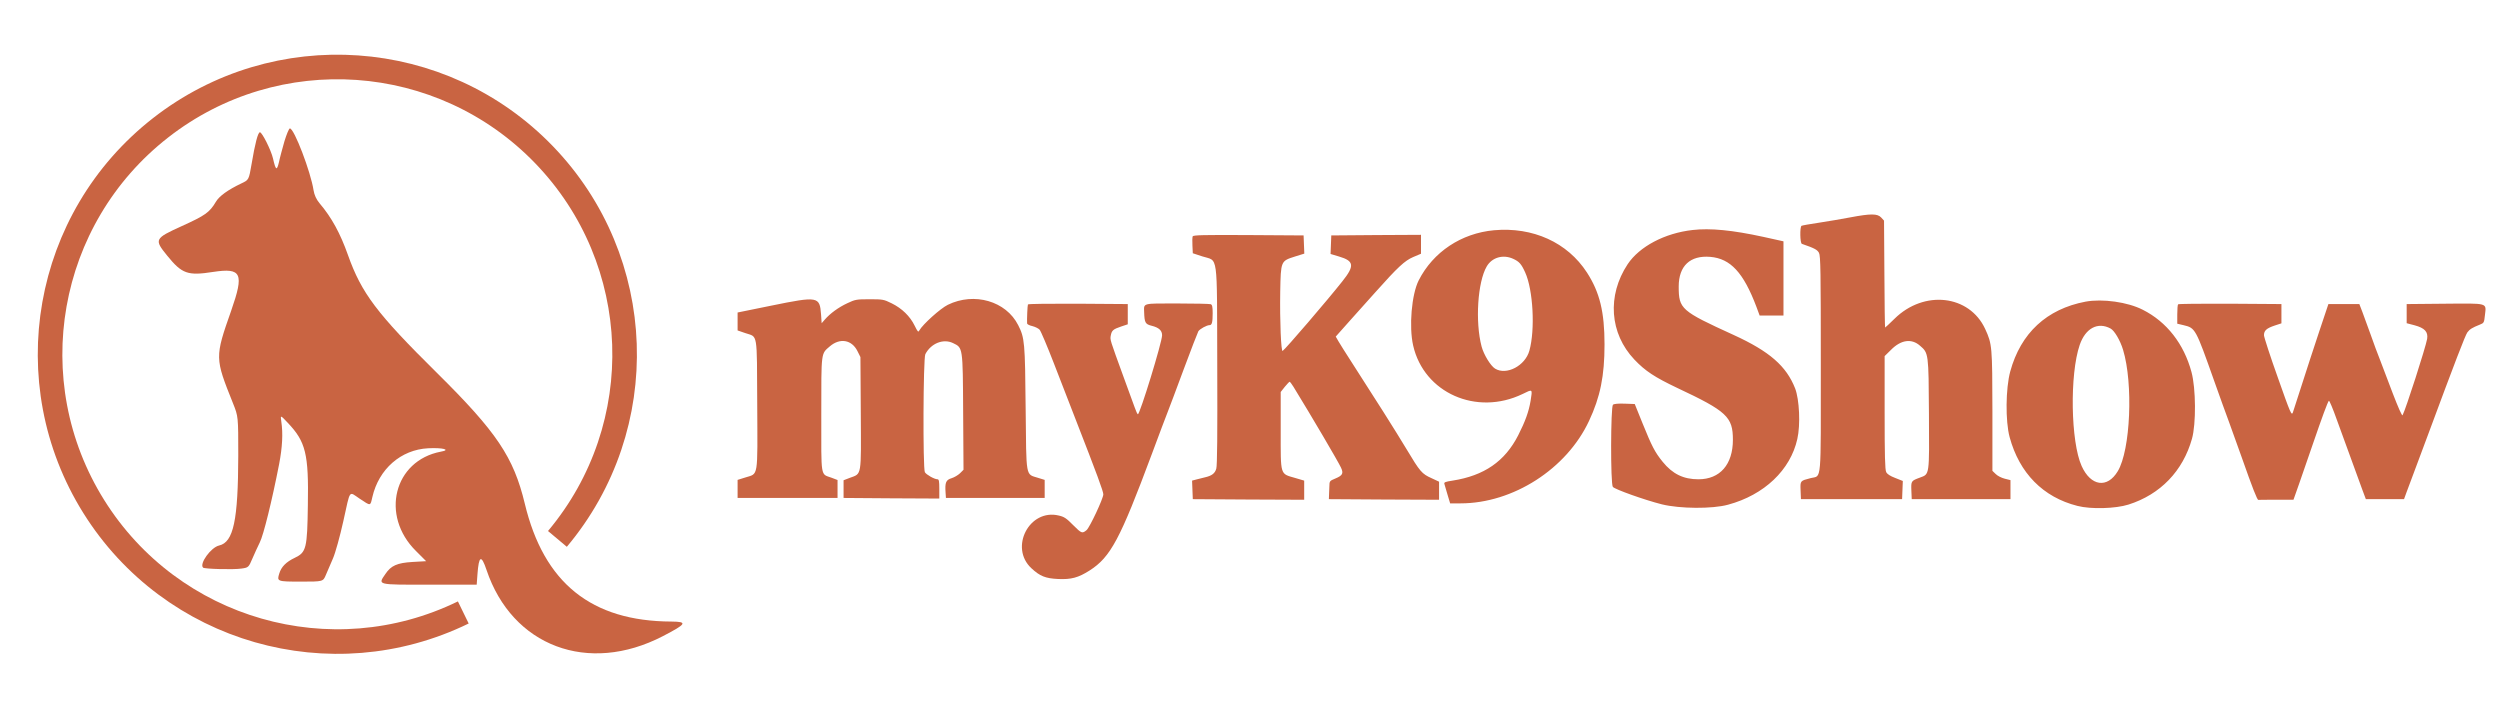
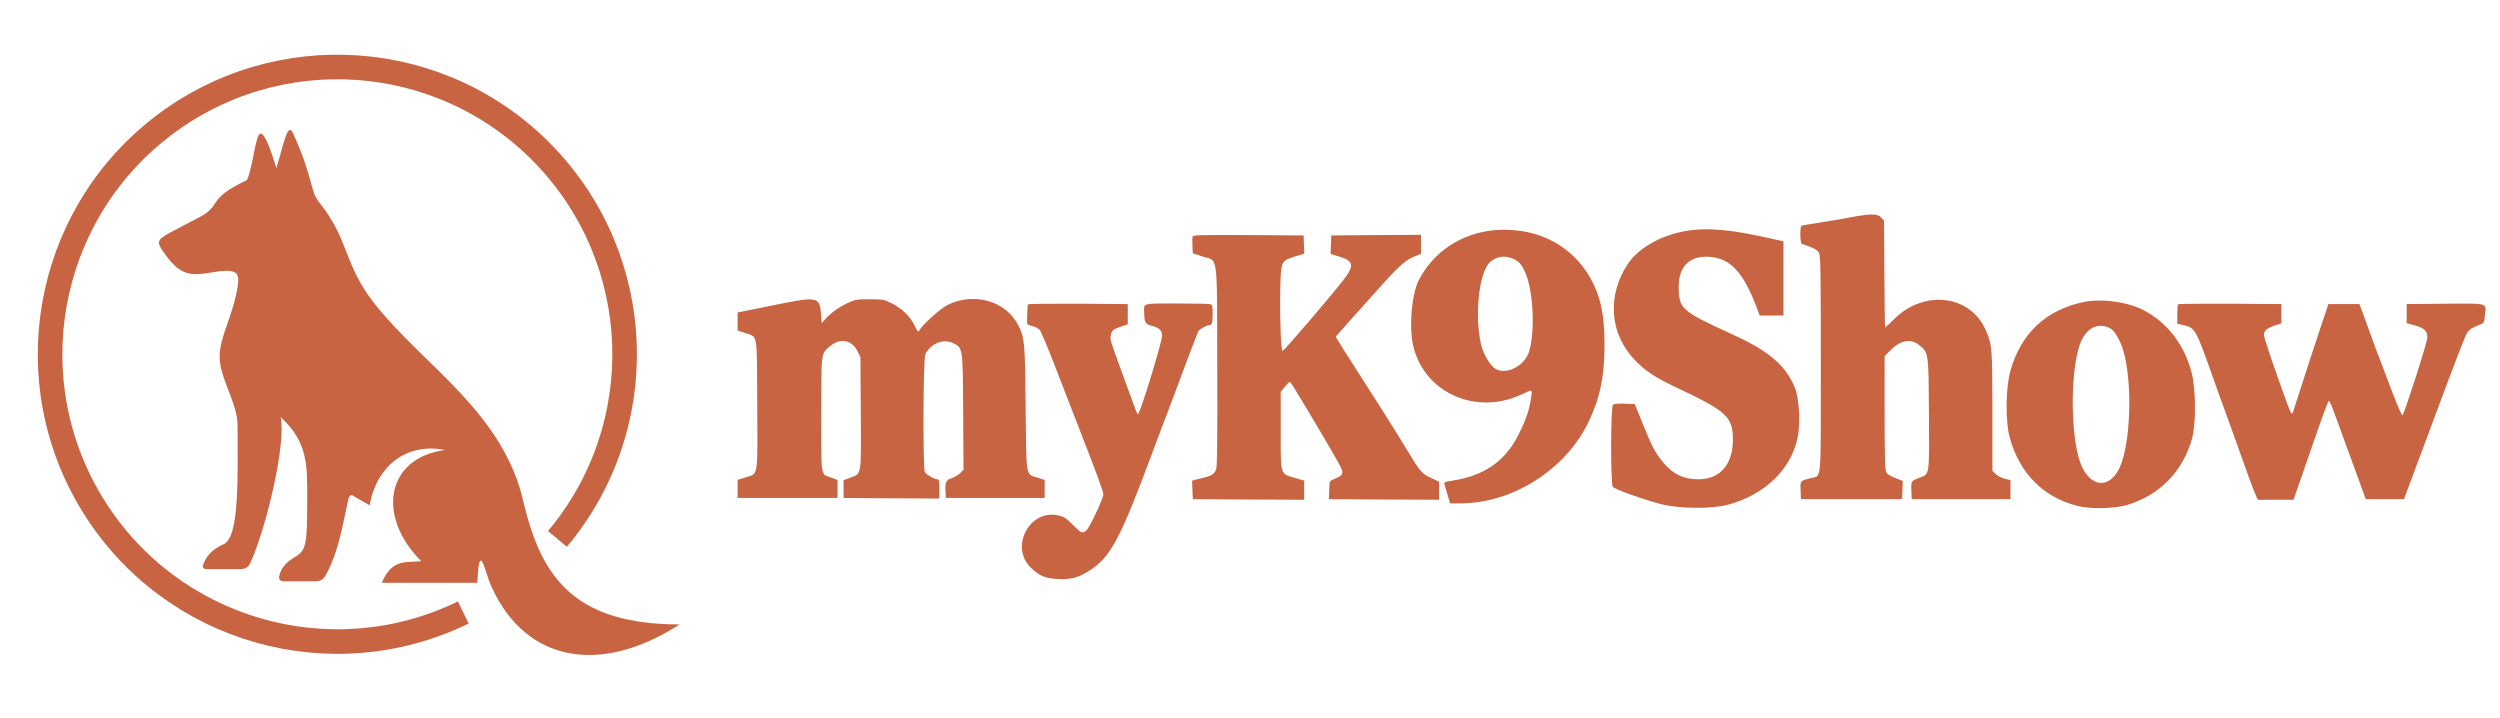
<svg xmlns="http://www.w3.org/2000/svg" width="2076" height="596" viewBox="48 42 2076 596">
-   <g transform="translate(48 42) scale(1.164062)">
-     <g transform="translate(16 36.82192) scale(1.09589)">
-       <g transform="translate(0,400) scale(0.1,-0.1)" fill="#c96442" stroke="none">
-         <path d="M 3482.503 827.987 A 1870 1870 0 1 1 2869.754 349.255" fill="none" stroke="#c96442" stroke-width="160" stroke-linecap="butt" />
-         <path d="M1706 3418 c-13 -46 -30 -107 -36 -137 -14 -59 -21 -55 -39 24 -13 55 -71 170 -85 170 -13 0 -32 -74 -54 -205 -18 -105 -18 -105 -67 -128 -86 -41 -144 -82 -166 -120 -41 -69 -70 -89 -220 -157 -180 -82 -183 -87 -96 -194 96 -118 133 -131 299 -105 185 28 202 -9 117 -252 -107 -305 -107 -307 12 -604 34 -85 34 -85 34 -340 -1 -421 -31 -564 -125 -585 -53 -12 -130 -119 -104 -144 9 -9 201 -14 250 -6 44 6 47 8 70 63 13 31 36 80 49 107 24 47 79 269 126 510 21 110 26 199 14 278 -6 42 -6 42 42 -9 117 -123 137 -202 131 -536 -4 -282 -10 -307 -85 -343 -57 -27 -88 -59 -101 -102 -16 -52 -15 -53 142 -53 143 0 143 0 161 43 10 23 31 71 46 107 16 36 46 145 68 244 47 212 34 194 106 146 74 -49 69 -50 83 11 42 182 186 308 363 317 96 5 151 -10 83 -22 -306 -58 -396 -416 -162 -647 l66 -66 -88 -5 c-101 -6 -141 -24 -177 -78 -50 -73 -60 -70 286 -70 l308 0 5 68 c9 122 25 129 59 28 167 -497 662 -683 1148 -431 154 80 163 94 56 95 -522 2 -831 251 -955 768 -73 303 -183 466 -572 851 -391 386 -491 519 -579 767 -50 141 -106 244 -185 337 -21 25 -34 54 -39 85 -18 118 -126 402 -154 402 -6 0 -21 -37 -35 -82z" />
-       </g>
-     </g>
+   <g transform="translate(48 42) scale(5.96)">
+     <path d="M 77.665 75.086 A 40.026 40.026 0 1 0 64.55 85.333" fill="none" stroke="#c96442" stroke-width="3.425" />
+     <path fill="#c96442" d="M 40.4 18.1  C 39.8 18.1 39.1 21.7 38.5 23.4  C 37.9 21.5 37 18.6 36.3 18.6  C 35.6 18.6 35.2 23.5 34.4 25.1  C 28.8 27.7 30.9 28.6 27.9 30.2  L 23.7 32.4  C 21.9 33.4 21.8 33.7 22.7 35  C 24.9 38.2 26.2 38.5 29.2 38  C 32.8 37.4 33.5 37.7 33.1 40  C 32.4 44.2 30.6 46.9 30.6 49.7  C 30.6 52.7 33.1 56.2 33.1 59.2  C 33.1 66.4 33.4 74.7 31.2 75.8  C 29.8 76.4 28.7 77.4 28.3 78.7  Q 28.1 79.3 28.9 79.3  L 33.5 79.3  Q 34.5 79.3 34.9 78.4  C 37.1 73.5 39.9 61.8 39.1 58.1 C 43 61.7 42.8 65 42.8 69.7  C 42.8 75.7 42.7 76.7 41.1 77.6  Q 39.2 78.7 38.9 80.3  Q 38.8 81 39.6 81  L 43.9 81  Q 45 81 45.4 80.1  C 47.2 76.9 47.8 72.8 48.5 69.7  Q 48.7 68.6 49.4 69.2  L 51.5 70.4 C 52.4 65.1 56.5 61.6 62 62.7  C 53.8 63.8 52.4 71.9 58.7 78.2  L 56.8 78.3  C 54.9 78.4 53.9 79.5 53.2 81.2  L 66.5 81.2  C 66.6 80.3 66.6 78.1 67 78.1  C 67.4 78.1 67.8 80.4 68.6 82  C 73.3 92.1 83.5 94.2 94.7 87  C 80.3 87 75.5 80.7 73 70.2  C 70.2 57.4 59 51 52.1 42.2  C 47.8 36.7 48.7 33.4 44.4 28.1  C 43.2 26.6 43.6 24.6 40.8 18.5  Q 40.6 18.1 40.4 18.1 Z" />
  </g>
  <g transform="translate(0 724) scale(.1 -.1)" fill="#c96442">
    <path d="M15845 5015 c-66 -13 -182 -32 -258 -44 -75 -11 -142 -23 -147 -26 -15 -9 -13 -145 3 -150 107 -37 128 -49 142 -75 13 -25 15 -152 15 -923 0 -1012 8 -924 -83 -947 -89 -23 -88 -21 -85 -102 l3 -73 420 0 420 0 3 76 3 75 -63 25 c-42 16 -67 32 -75 49 -10 19 -13 138 -13 494 l0 469 53 52 c83 84 171 96 241 34 71 -61 71 -62 74 -566 3 -517 6 -499 -75 -529 -73 -27 -74 -28 -71 -108 l3 -71 410 0 410 0 0 79 0 79 -48 12 c-27 7 -61 24 -75 39 l-27 26 0 493 c-1 540 -2 559 -60 685 -131 284 -508 327 -753 85 -41 -40 -76 -73 -78 -73 -2 0 -5 200 -6 444 l-3 444 -24 26 c-31 33 -86 33 -256 1z  M12886 4908 c-271 -25 -505 -180 -625 -416 -59 -116 -82 -385 -46 -542 90 -393 526 -586 908 -402 86 42 83 45 67 -57 -15 -89 -44 -170 -103 -286 -111 -217 -283 -335 -545 -376 -60 -9 -72 -14 -68 -27 3 -10 15 -50 26 -89 l22 -73 86 0 c436 0 881 286 1067 684 94 200 129 375 129 636 0 270 -40 433 -146 597 -162 250 -449 380 -772 351z m159 -237 c50 -23 68 -42 100 -113 66 -144 84 -475 35 -650 -35 -126 -191 -207 -285 -149 -37 23 -94 116 -112 184 -54 205 -33 536 43 665 44 75 136 101 219 63z  M14535 4910 c-231 -26 -441 -137 -539 -284 -172 -260 -150 -575 56 -792 90 -95 170 -147 355 -235 413 -194 463 -241 463 -431 0 -205 -107 -328 -286 -328 -125 0 -215 44 -297 145 -65 80 -90 129 -167 319 l-65 161 -83 3 c-53 2 -89 -1 -98 -9 -19 -16 -21 -656 -1 -682 15 -20 264 -109 407 -145 149 -37 420 -39 550 -3 300 81 518 288 575 546 27 118 17 327 -18 419 -73 186 -212 308 -512 445 -436 199 -455 215 -455 402 0 171 95 260 262 246 168 -14 276 -131 383 -414 l27 -73 99 0 99 0 0 308 0 308 -167 37 c-257 56 -442 74 -588 57z  M10384 4857 c-3 -8 -4 -42 -2 -77 l3 -63 79 -26 c134 -44 121 53 124 -904 2 -572 0 -833 -8 -859 -11 -39 -37 -59 -95 -72 -16 -4 -47 -12 -68 -17 l-38 -10 3 -77 3 -77 463 -3 462 -2 0 80 0 79 -75 22 c-127 37 -120 15 -120 392 l0 322 34 43 c19 23 37 42 40 42 3 0 18 -19 32 -42 157 -256 369 -617 394 -670 23 -48 15 -66 -45 -91 -50 -21 -50 -21 -51 -69 -1 -26 -2 -60 -3 -75 l-1 -28 458 -3 457 -2 0 75 0 75 -62 29 c-81 36 -96 54 -208 241 -87 145 -273 439 -461 730 -45 69 -91 143 -104 165 l-23 40 121 136 c67 75 160 178 206 230 190 213 246 264 315 294 l66 28 0 79 0 78 -372 -2 -373 -3 -3 -77 -3 -77 70 -21 c126 -37 131 -77 28 -206 -119 -151 -474 -565 -496 -578 -13 -9 -24 246 -20 491 5 257 4 255 123 293 l77 24 -3 76 -3 75 -458 3 c-379 2 -458 0 -463 -11z  M6885 4282 l-280 -57 0 -75 0 -74 64 -22 c105 -36 96 20 99 -593 3 -620 11 -571 -99 -606 l-64 -20 0 -75 0 -75 415 0 415 0 0 75 0 74 -50 19 c-93 34 -85 -12 -85 524 0 529 -3 503 71 567 84 72 182 55 229 -39 l25 -50 3 -466 c3 -533 9 -500 -91 -537 l-52 -20 0 -73 0 -74 398 -3 397 -2 0 80 c0 65 -3 80 -15 80 -26 0 -94 39 -105 59 -17 33 -14 945 4 980 47 90 149 131 230 92 82 -40 81 -28 84 -574 l3 -478 -29 -29 c-16 -15 -47 -34 -70 -41 -47 -14 -56 -36 -50 -119 l3 -45 410 0 410 0 0 75 0 75 -55 17 c-105 33 -97 -8 -103 575 -5 551 -8 587 -62 693 -101 200 -365 276 -584 169 -63 -31 -208 -162 -237 -213 -9 -17 -13 -12 -39 40 -38 78 -105 143 -190 185 -67 33 -74 34 -185 34 -109 0 -118 -2 -184 -33 -73 -34 -143 -85 -187 -136 l-26 -30 -5 73 c-11 150 -25 152 -413 73z  M17798 4315 c-322 -61 -538 -261 -625 -580 -38 -140 -41 -412 -5 -545 81 -299 278 -499 563 -571 112 -29 317 -23 424 11 265 84 452 279 527 546 35 123 33 420 -4 555 -63 234 -206 417 -405 517 -125 64 -334 93 -475 67z m208 -223 c32 -17 80 -98 104 -177 85 -280 62 -832 -44 -1008 -87 -145 -224 -125 -300 43 -91 201 -100 762 -16 1006 48 139 150 193 256 136z  M9016 4292 c-4 -7 -9 -124 -7 -158 1 -7 20 -17 44 -22 24 -6 51 -20 60 -30 10 -11 63 -136 118 -278 55 -143 135 -349 178 -459 185 -475 232 -603 233 -630 0 -34 -112 -273 -139 -297 -36 -30 -42 -28 -110 40 -57 58 -76 71 -121 81 -244 59 -413 -266 -227 -438 71 -66 117 -84 221 -89 110 -5 168 11 261 70 176 112 254 260 518 968 58 157 117 312 130 345 13 33 74 194 134 357 61 164 116 306 122 317 13 20 70 51 93 51 20 0 26 23 26 100 0 53 -4 69 -16 74 -9 3 -134 6 -279 6 -294 0 -276 5 -274 -73 3 -86 9 -99 62 -112 60 -15 87 -39 87 -79 0 -57 -184 -656 -201 -656 -4 0 -16 26 -27 58 -12 31 -53 145 -92 252 -114 313 -113 308 -106 344 8 42 19 52 87 75 l54 18 0 84 0 84 -412 3 c-226 1 -414 -1 -417 -6z  M18567 4293 c-4 -3 -7 -41 -7 -84 l0 -77 51 -12 c100 -24 100 -24 258 -470 44 -124 98 -274 121 -335 22 -60 70 -193 106 -295 89 -253 128 -352 137 -351 4 1 71 1 150 1 l142 0 47 133 c25 72 76 220 113 327 78 227 124 352 134 362 4 4 33 -65 65 -155 61 -167 166 -456 214 -587 l28 -75 158 0 159 0 20 55 c11 30 37 100 58 155 20 55 77 206 125 335 218 588 306 817 323 840 19 26 42 40 103 64 35 14 36 16 43 80 11 103 33 97 -334 94 l-316 -3 0 -80 0 -79 65 -17 c85 -23 114 -54 105 -113 -12 -70 -178 -586 -204 -634 -5 -8 -37 66 -81 180 -40 106 -88 232 -106 279 -19 47 -54 141 -78 210 -24 68 -56 153 -69 189 l-25 65 -128 0 -129 0 -77 -230 c-42 -126 -106 -322 -142 -435 -36 -113 -70 -219 -76 -235 -11 -28 -19 -11 -125 290 -63 176 -114 334 -115 351 0 39 21 58 90 81 l55 18 0 80 0 80 -426 3 c-234 1 -429 -1 -432 -5z" />
  </g>
</svg>
